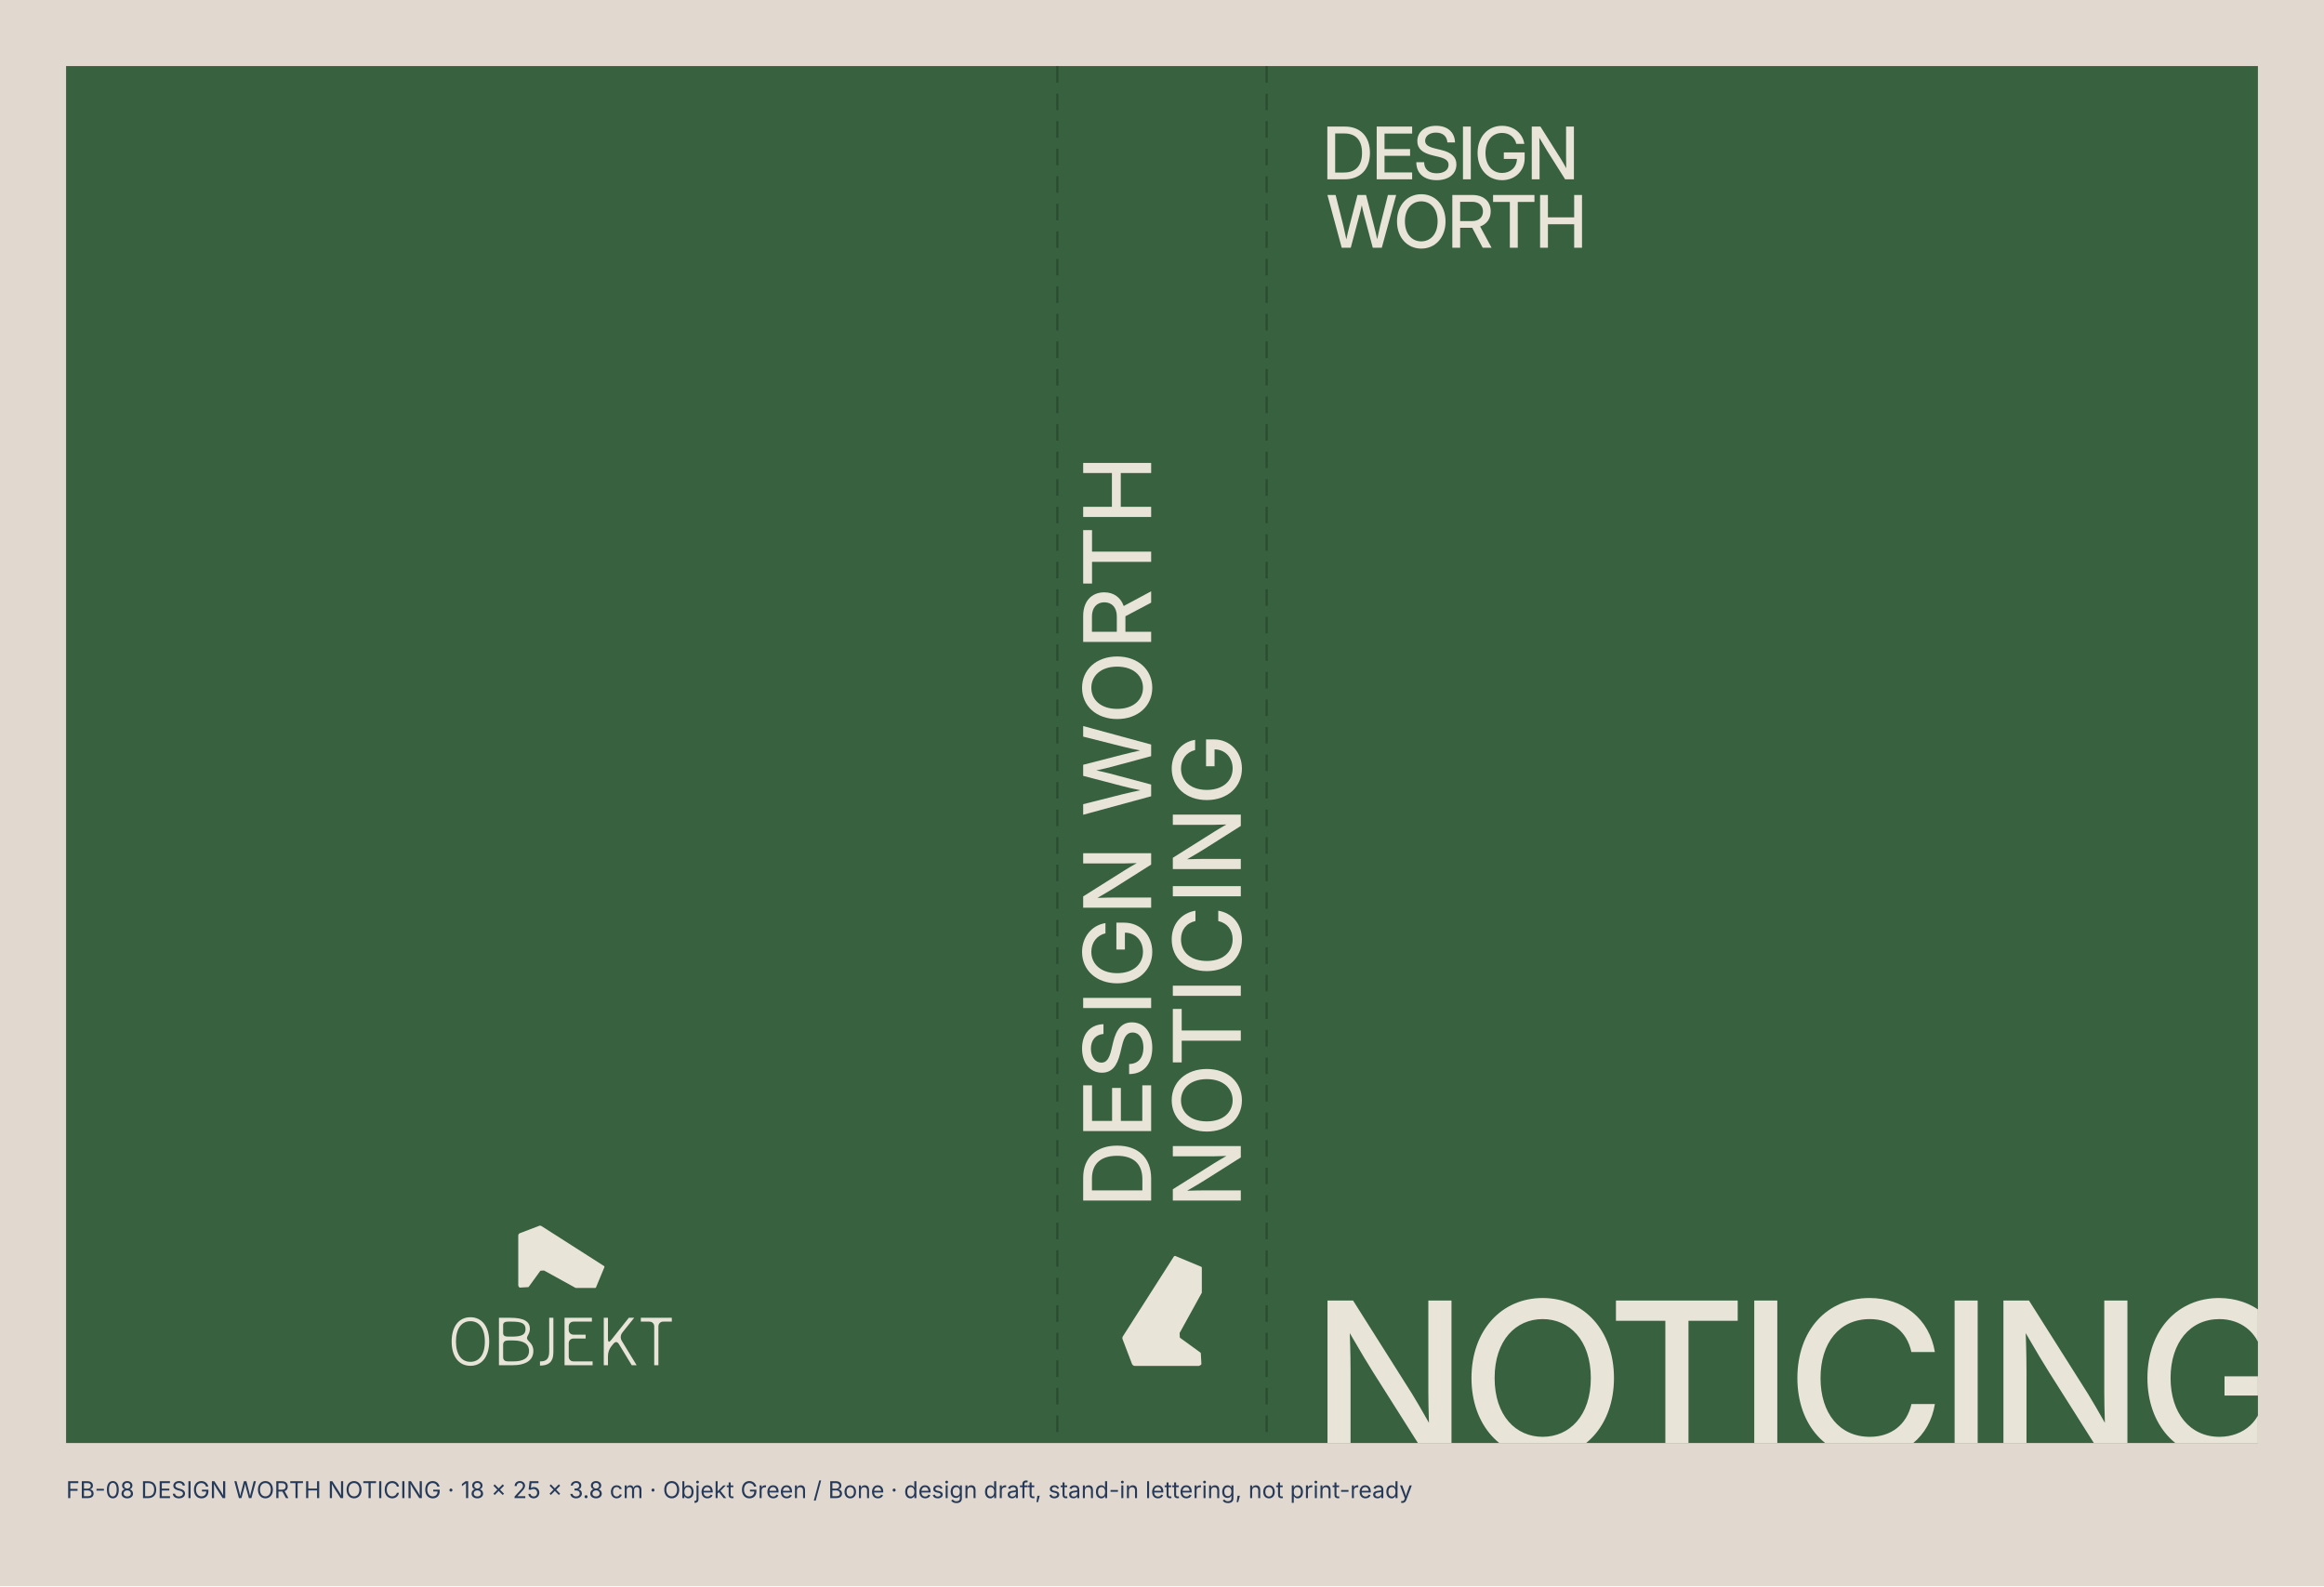
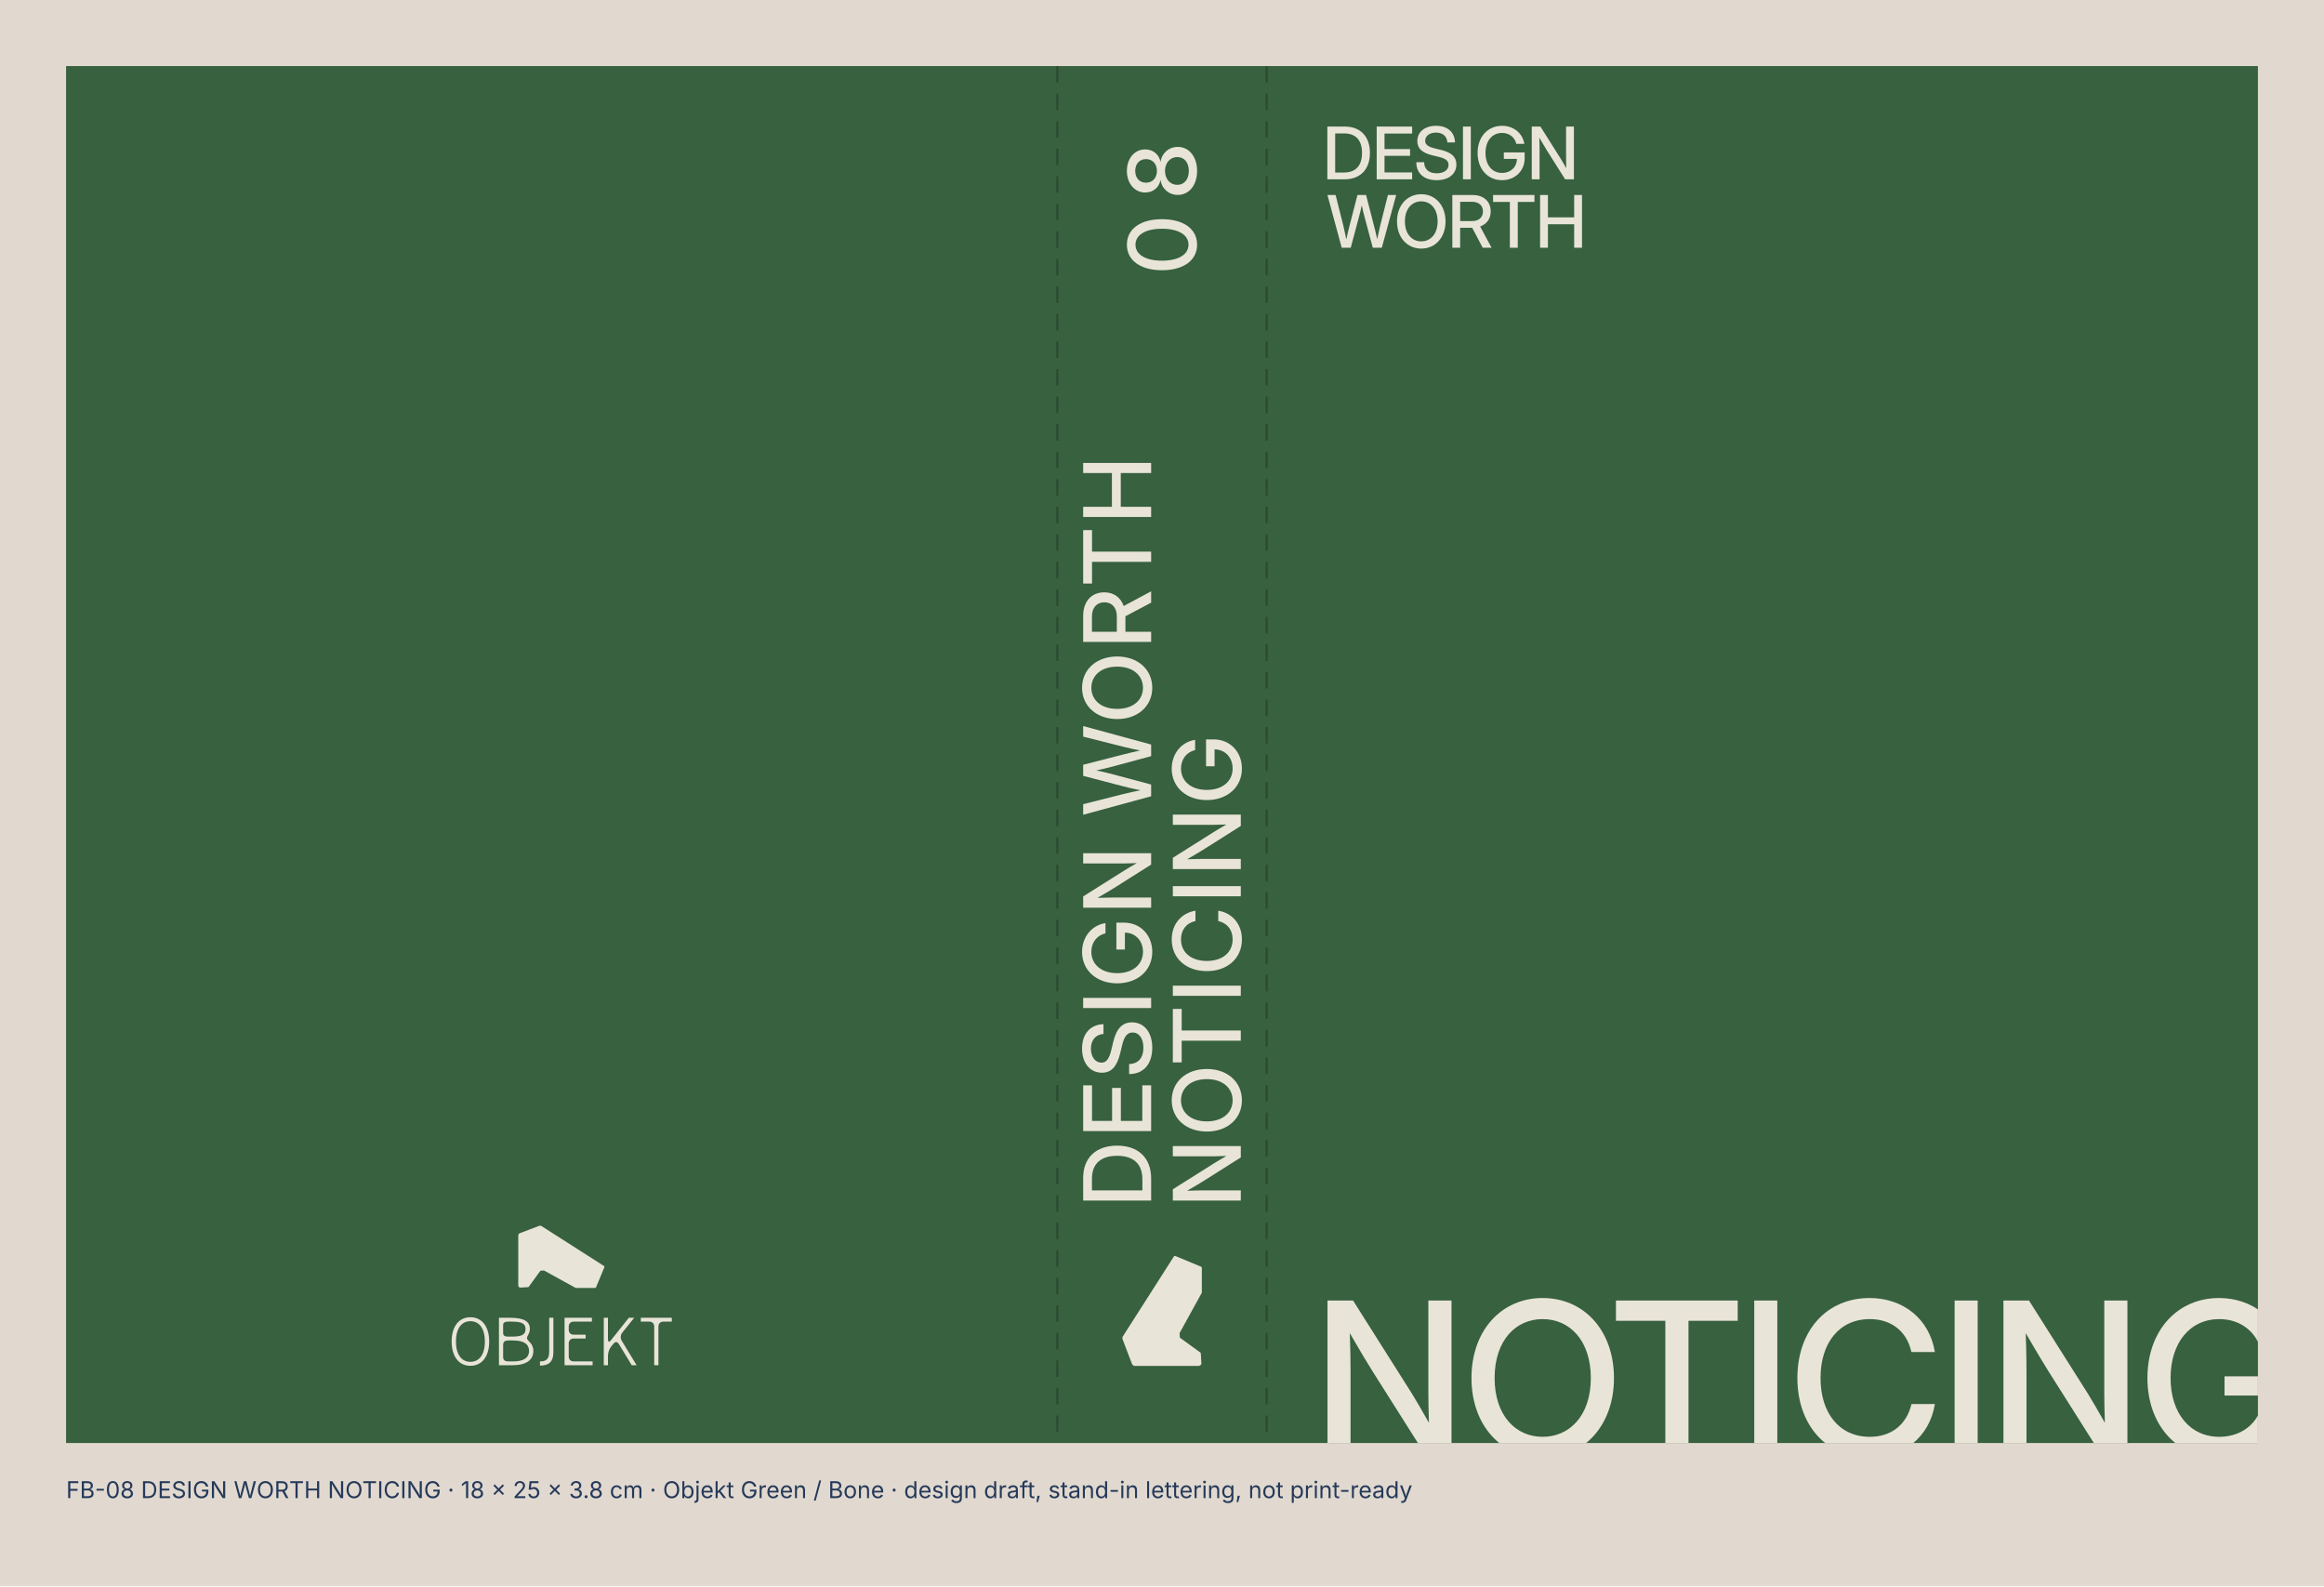
<svg xmlns="http://www.w3.org/2000/svg" viewBox="0 0 422 288" width="1266" height="864">
  <rect width="100%" height="100%" fill="#E1D9CF" />
  <g transform="translate(12 12)">
    <clipPath id="flat8">
      <rect x="0" y="0" width="398" height="250" />
    </clipPath>
    <g clip-path="url(#flat8)">
      <rect x="0" y="0" width="398" height="250" fill="#37613F" />
      <text x="228.15" y="20.56" font-family="Galak Round, Inter Display, Inter, Helvetica, Arial, sans-serif" font-size="13.15" font-weight="500" letter-spacing="-0.16" fill="#E9E4D8">DESIGN</text>
      <text x="228.93" y="32.98" font-family="Galak Round, Inter Display, Inter, Helvetica, Arial, sans-serif" font-size="13.15" font-weight="500" letter-spacing="-0.16" fill="#E9E4D8">WORTH</text>
      <text x="226.49" y="252.25" font-family="Galak Round, Inter Display, Inter, Helvetica, Arial, sans-serif" font-size="38.66" font-weight="500" letter-spacing="-0.46" fill="#E9E4D8">NOTICING</text>
      <path transform="translate(70.0 210.5) scale(0.05089)" fill="#E9E4D8" fill-rule="evenodd" d="M237.93 214.35L237.93 35.99C237.93 32.22 240.26 28.84 243.79 27.49L312.45 1.31C315.22 0.25 318.33 0.57 320.83 2.18L544.47 145.04C544.47 145.54 545.85 147.70 545.61 148.14L515.17 221.26C514.64 222.24 513.62 222.84 512.51 222.84L443.13 222.84C442.31 222.84 441.53 222.51 440.96 221.93L331.76 161.71C331.16 161.09 330.32 160.76 329.46 160.79L318.50 161.27C317.45 161.32 316.50 161.90 315.99 162.82L275.60 218.47C275.10 219.38 274.17 219.96 273.13 220.02L243.72 221.66C242.61 221.72 241.55 221.16 240.97 220.21L238.37 215.92C238.09 215.45 237.93 214.90 237.93 214.35Z M67.19 486.50C98.31 486.50 118.73 461.35 118.73 414.03C118.73 366.72 98.31 341.57 67.19 341.57C36.06 341.57 15.64 366.72 15.64 414.03C15.64 461.35 36.06 486.50 67.19 486.50ZM67.19 327.38C108.27 327.38 134.17 360.50 134.17 414.03C134.17 467.57 108.27 500.69 67.19 500.69C26.10 500.69 0.20 467.57 0.20 414.03C0.20 360.50 26.10 327.38 67.19 327.38Z M219.82 485.00C254.68 485.00 276.35 473.80 276.35 447.65C276.35 421.50 254.68 410.30 219.82 410.30L201.40 410.30C190.94 410.30 183.96 414.53 183.96 425.74L183.96 469.56C183.96 480.77 190.94 485.00 201.40 485.00L219.82 485.00ZM213.60 396.60C248.46 396.60 263.90 390.88 263.90 369.71C263.90 348.55 248.46 343.07 213.60 343.07L201.40 343.07C190.94 343.07 183.96 346.30 183.96 355.27L183.96 384.40C183.96 393.37 190.94 396.60 201.40 396.60L213.60 396.60ZM291.78 447.65C291.78 480.02 266.39 498.70 216.59 498.70L169.02 498.70L169.02 329.37L209.86 329.37C259.66 329.37 279.33 343.56 279.33 368.47C279.33 386.15 269.13 393.37 269.13 401.58C269.13 413.54 291.78 418.27 291.78 447.65Z M315.43 485.00C333.61 485.25 348.30 479.77 348.30 450.64L348.30 329.37L363.24 329.37L363.24 452.13C363.24 489.23 343.82 499.94 315.43 499.94L315.43 485.00Z M503.18 485.00L503.18 498.70L403.08 498.70L403.08 329.37L500.69 329.37L500.69 343.07L435.45 343.07C424.99 343.07 418.02 350.04 418.02 360.50L418.02 372.20C418.02 382.66 424.99 389.63 435.45 389.63L478.28 389.63L478.28 403.33L435.45 403.33C424.99 403.33 418.02 410.30 418.02 420.76L418.02 467.57C418.02 478.03 424.99 485.00 435.45 485.00L503.18 485.00Z M632.41 329.37L651.59 329.37L610.25 380.92C605.27 387.14 603.53 392.62 603.53 398.35C603.53 402.83 604.52 407.06 608.01 412.79L660.30 498.70L642.87 498.70L598.30 425.24C594.31 418.52 591.08 416.03 587.34 416.03C584.11 416.03 580.87 417.77 576.39 423.25L570.16 430.97C562.44 440.68 557.96 453.13 557.96 466.08L557.96 498.70L543.02 498.70L543.02 329.37L557.96 329.37L557.96 403.33C557.96 411.79 559.45 414.78 561.70 414.78C563.44 414.78 565.93 413.04 569.91 408.06L632.41 329.37Z M723.05 360.50C723.05 350.04 716.08 343.07 705.62 343.07L675.24 343.07L675.24 329.37L785.80 329.37L785.80 343.07L755.42 343.07C744.96 343.07 737.99 350.04 737.99 360.50L737.99 498.70L723.05 498.70L723.05 360.50Z" />
      <path transform="translate(191.76 236.0) rotate(-90) scale(0.06494) translate(-238 0)" fill="#E9E4D8" fill-rule="evenodd" d="M237.93 214.35L237.93 35.99C237.93 32.22 240.26 28.84 243.79 27.49L312.45 1.31C315.22 0.25 318.33 0.57 320.83 2.18L544.47 145.04C544.47 145.54 545.85 147.70 545.61 148.14L515.17 221.26C514.64 222.24 513.62 222.84 512.51 222.84L443.13 222.84C442.31 222.84 441.53 222.51 440.96 221.93L331.76 161.71C331.16 161.09 330.32 160.76 329.46 160.79L318.50 161.27C317.45 161.32 316.50 161.90 315.99 162.82L275.60 218.47C275.10 219.38 274.17 219.96 273.13 220.02L243.72 221.66C242.61 221.72 241.55 221.16 240.97 220.21L238.37 215.92C238.09 215.45 237.93 214.90 237.93 214.35Z" />
      <text transform="translate(197.03 207.10) rotate(-90)" font-family="Galak Round, Inter Display, Inter, Helvetica, Arial, sans-serif" font-size="16.97" font-weight="500" letter-spacing="0.85" fill="#E9E4D8">DESIGN WORTH</text>
      <text transform="translate(213.31 207.10) rotate(-90)" font-family="Galak Round, Inter Display, Inter, Helvetica, Arial, sans-serif" font-size="16.97" font-weight="500" letter-spacing="0.85" fill="#E9E4D8">NOTICING</text>
+       <text transform="translate(205.17 14.00) rotate(-90)" font-family="Galak Round, Inter Display, Inter, Helvetica, Arial, sans-serif" font-size="16.97" font-weight="500" letter-spacing="3.06" text-anchor="end" fill="#E9E4D8">08</text>
      <line x1="180" y1="0" x2="180" y2="250" stroke="#000" stroke-opacity=".22" stroke-width=".4" stroke-dasharray="3 2" />
      <line x1="218" y1="0" x2="218" y2="250" stroke="#000" stroke-opacity=".22" stroke-width=".4" stroke-dasharray="3 2" />
    </g>
  </g>
  <text x="12" y="272" font-family="Inter, Helvetica, Arial, sans-serif" font-size="4.2" fill="#25395A">FB-08 DESIGN WORTH NOTICING · 18 × 25 × 3.8 cm · Objekt Green / Bone · design draft, stand-in lettering, not print-ready</text>
</svg>
